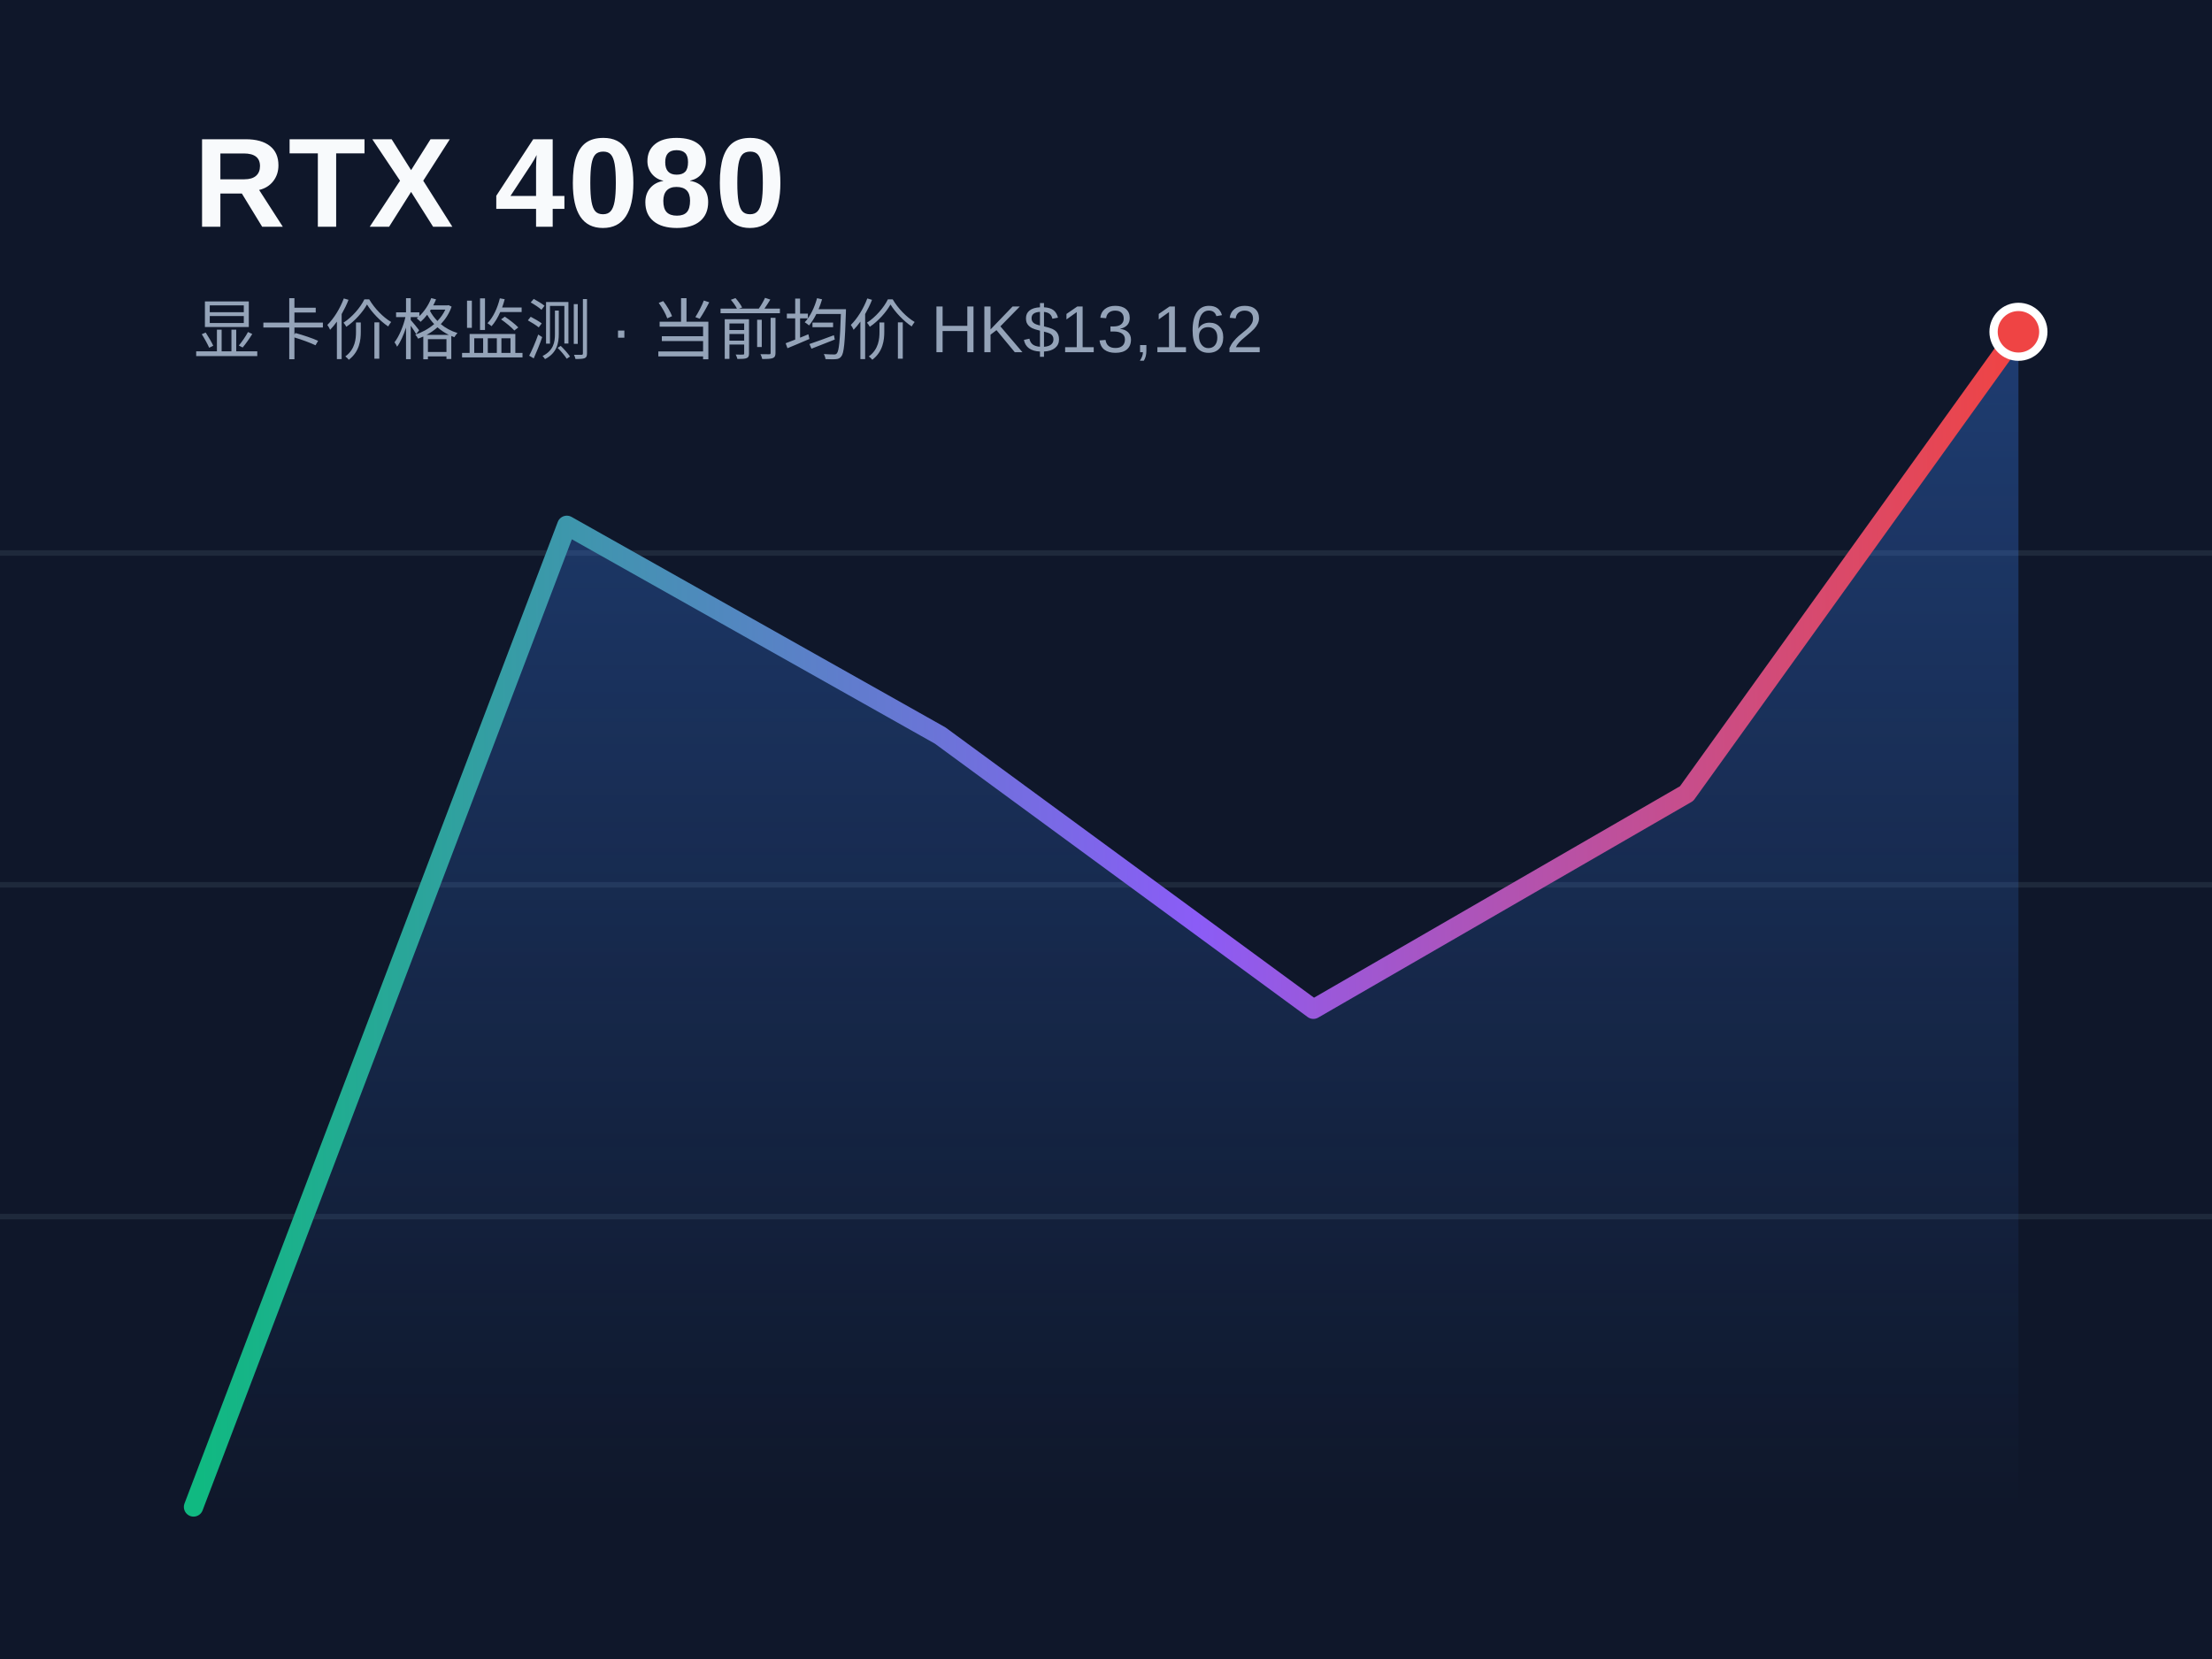
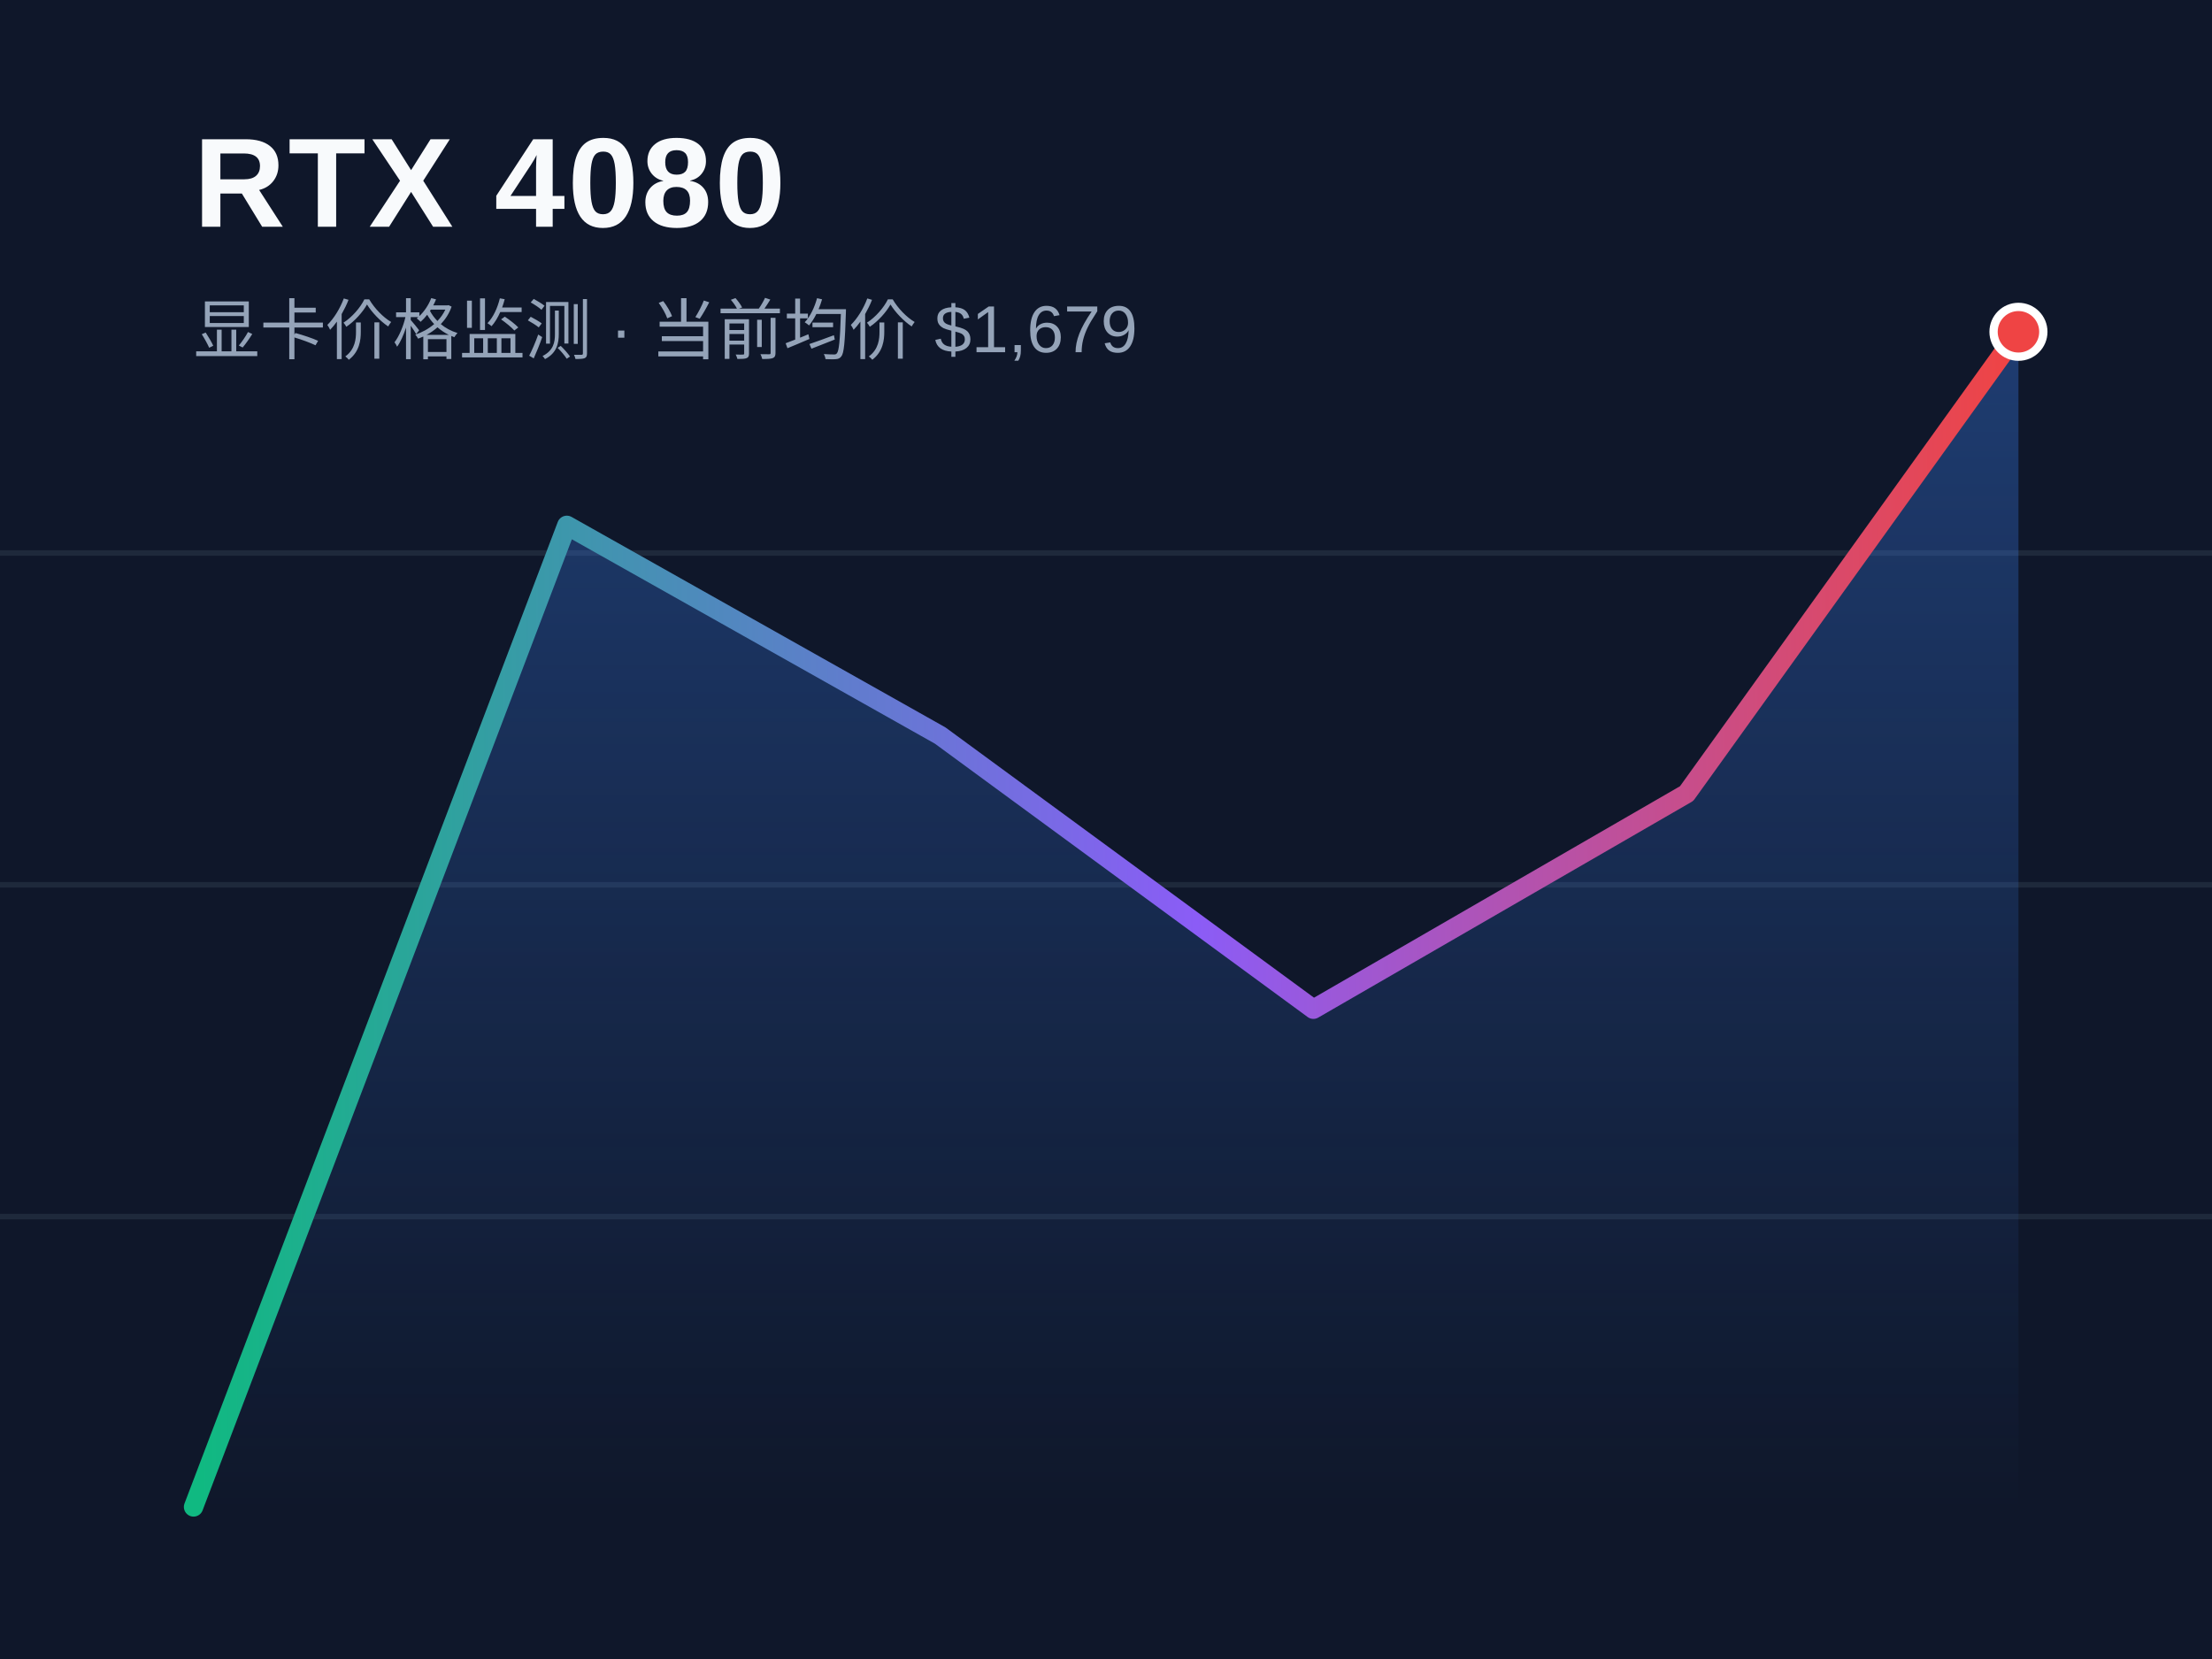
<svg xmlns="http://www.w3.org/2000/svg" width="800" height="600" viewBox="0 0 800 600" role="img" aria-label="RTX 4080 显卡价格监测">
  <defs>
    <linearGradient id="g" x1="0" y1="0" x2="1" y2="0">
      <stop offset="0%" stop-color="#10b981" />
      <stop offset="55%" stop-color="#8b5cf6" />
      <stop offset="100%" stop-color="#ef4444" />
    </linearGradient>
    <linearGradient id="a" x1="0" y1="0" x2="0" y2="1">
      <stop offset="0%" stop-color="#3b82f6" stop-opacity="0.35" />
      <stop offset="100%" stop-color="#3b82f6" stop-opacity="0" />
    </linearGradient>
  </defs>
  <rect width="800" height="600" fill="#0f172a" />
  <g stroke="#1e293b" stroke-width="2">
    <line x1="0" y1="200" x2="800" y2="200" />
    <line x1="0" y1="320" x2="800" y2="320" />
    <line x1="0" y1="440" x2="800" y2="440" />
  </g>
  <path d="M 70,545 L 205,190 L 340,266 L 475,365 L 610,287 L 730,120 L 730,545 L 70,545 Z" fill="url(#a)" />
  <path d="M 70,545 L 205,190 L 340,266 L 475,365 L 610,287 L 730,120" fill="none" stroke="url(#g)" stroke-width="7" stroke-linejoin="round" stroke-linecap="round" />
  <circle cx="730" cy="120" r="9" fill="#ef4444" stroke="#ffffff" stroke-width="3" />
  <text x="70" y="82" fill="#f8fafc" font-family="Arial, Helvetica, sans-serif" font-size="46" font-weight="800" letter-spacing="1">RTX 4080</text>
-   <text x="70" y="128" fill="#94a3b8" font-family="Arial, Helvetica, sans-serif" font-size="24">显卡价格监测 · 当前均价 HK$13,162</text>
+   <text x="70" y="128" fill="#94a3b8" font-family="Arial, Helvetica, sans-serif" font-size="24">显卡价格监测 · 当前均价 $1,679</text>
</svg>
